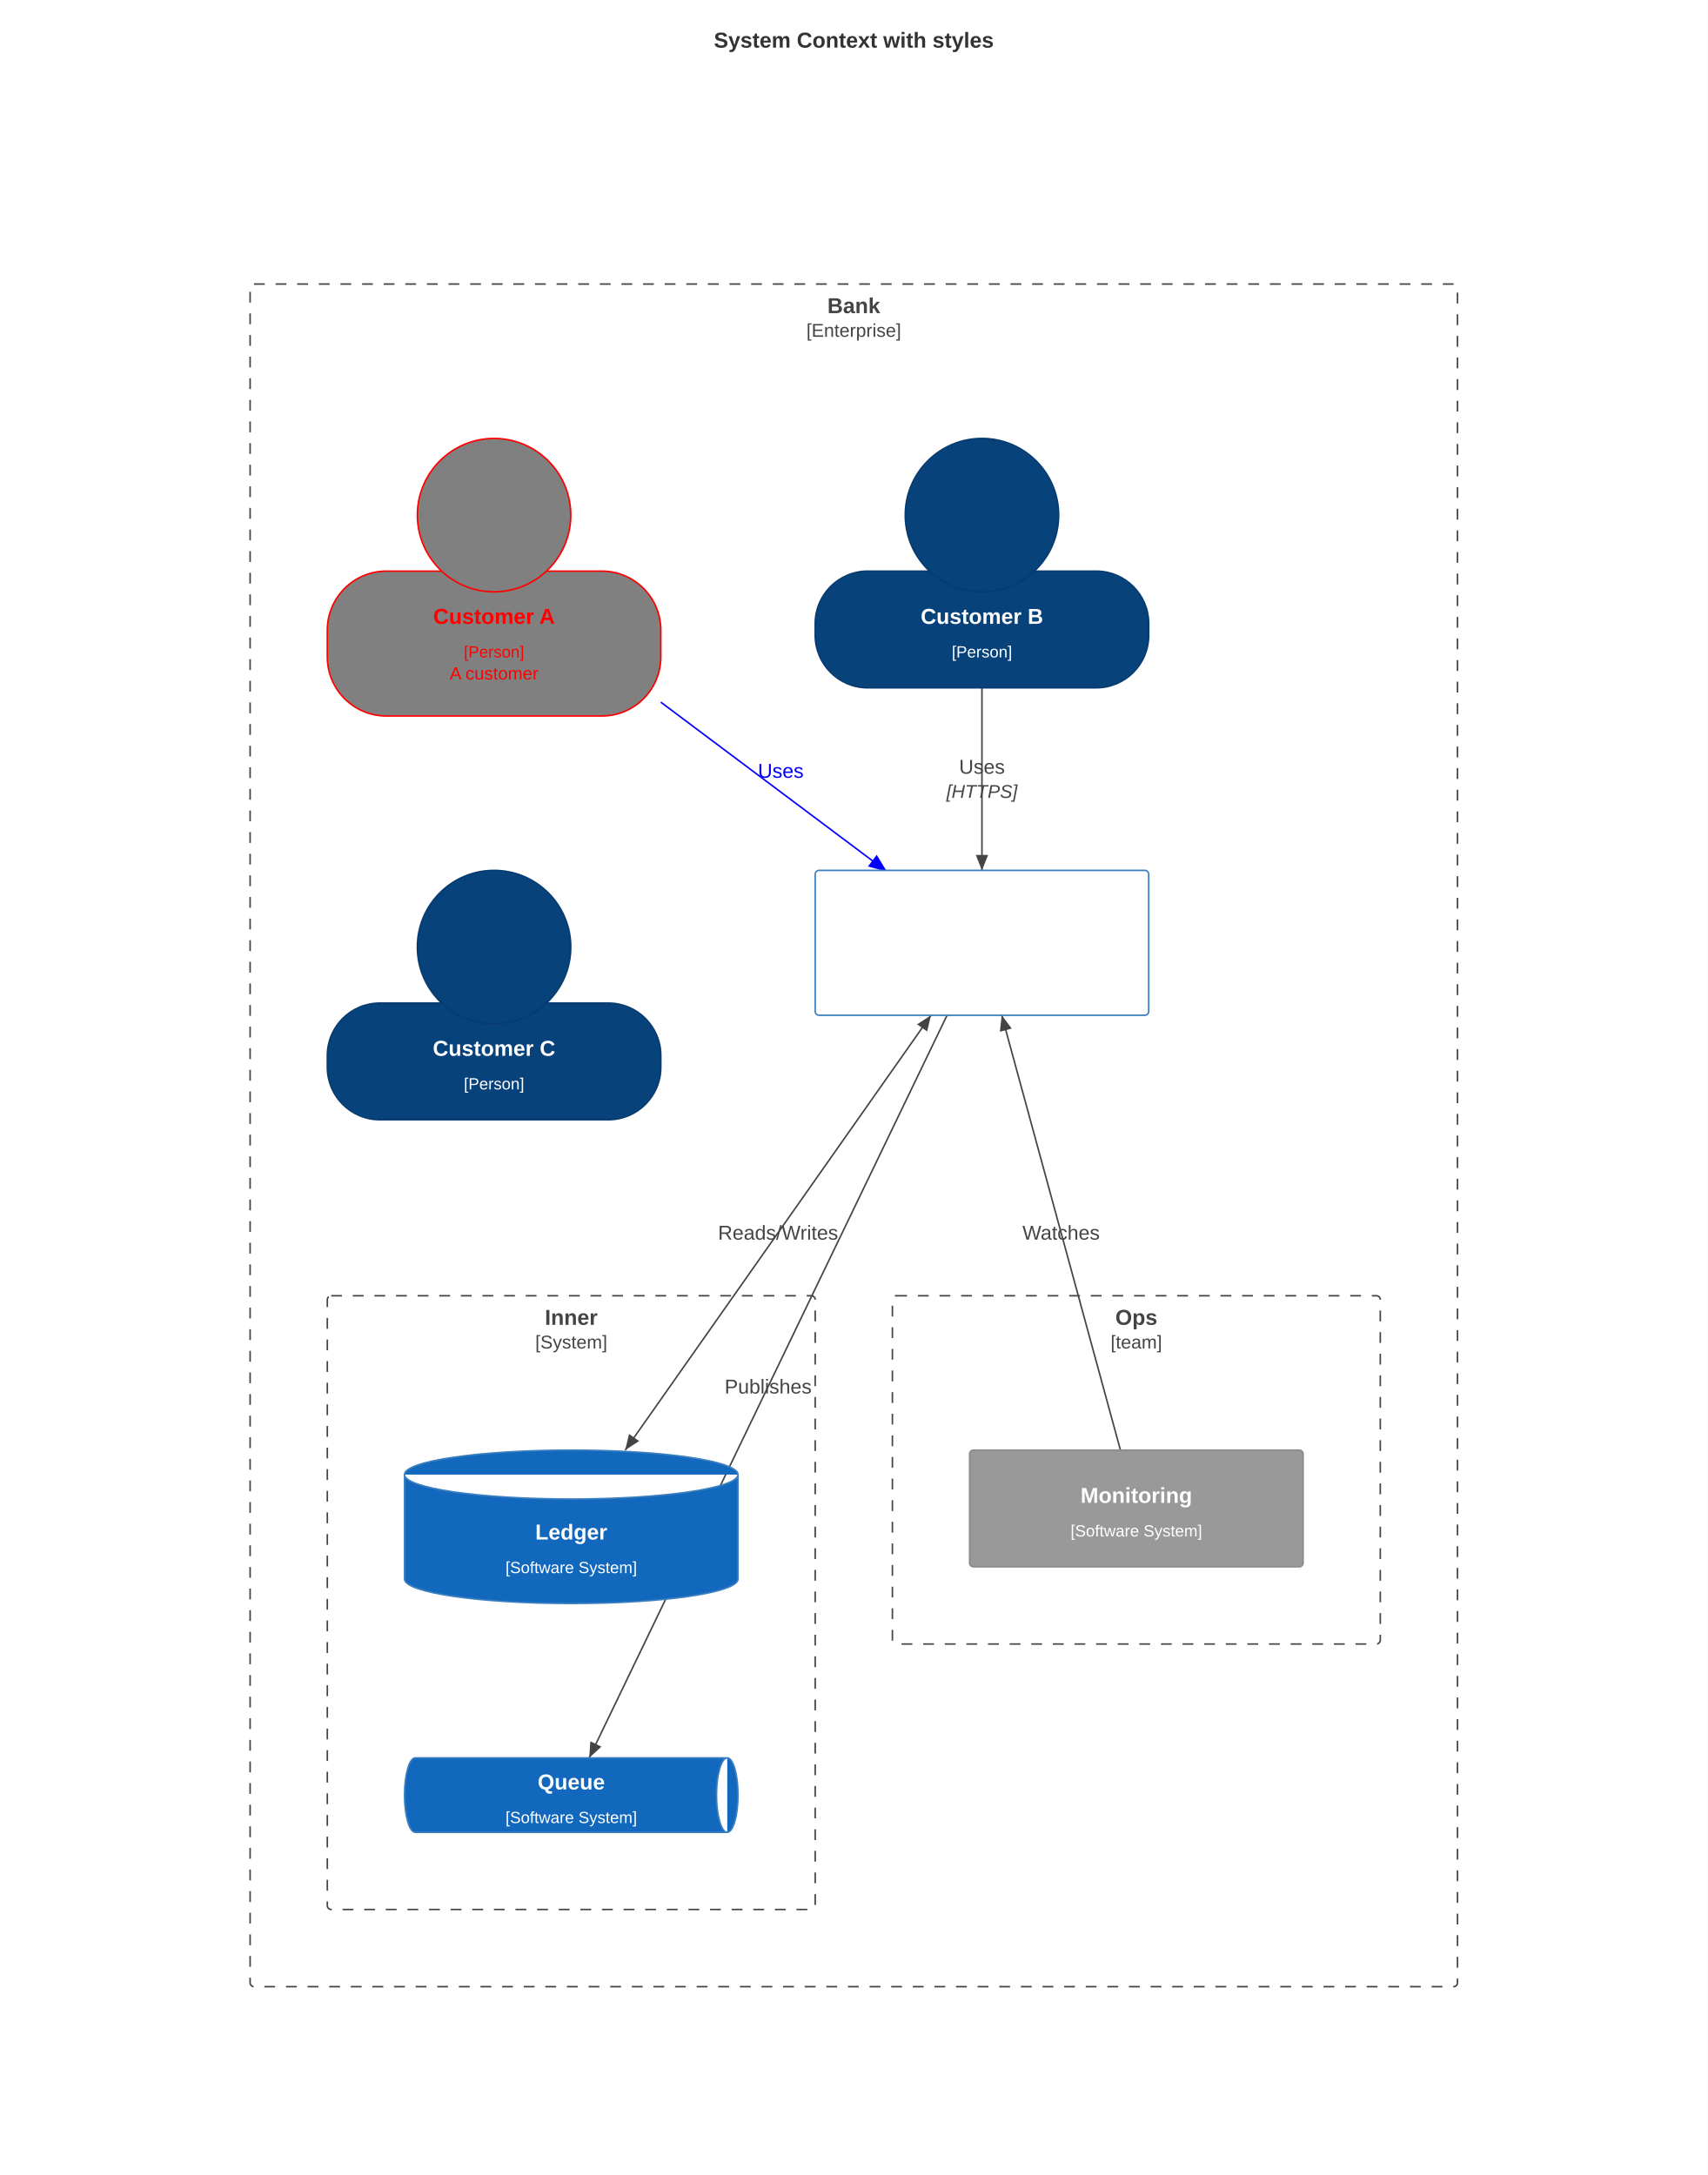
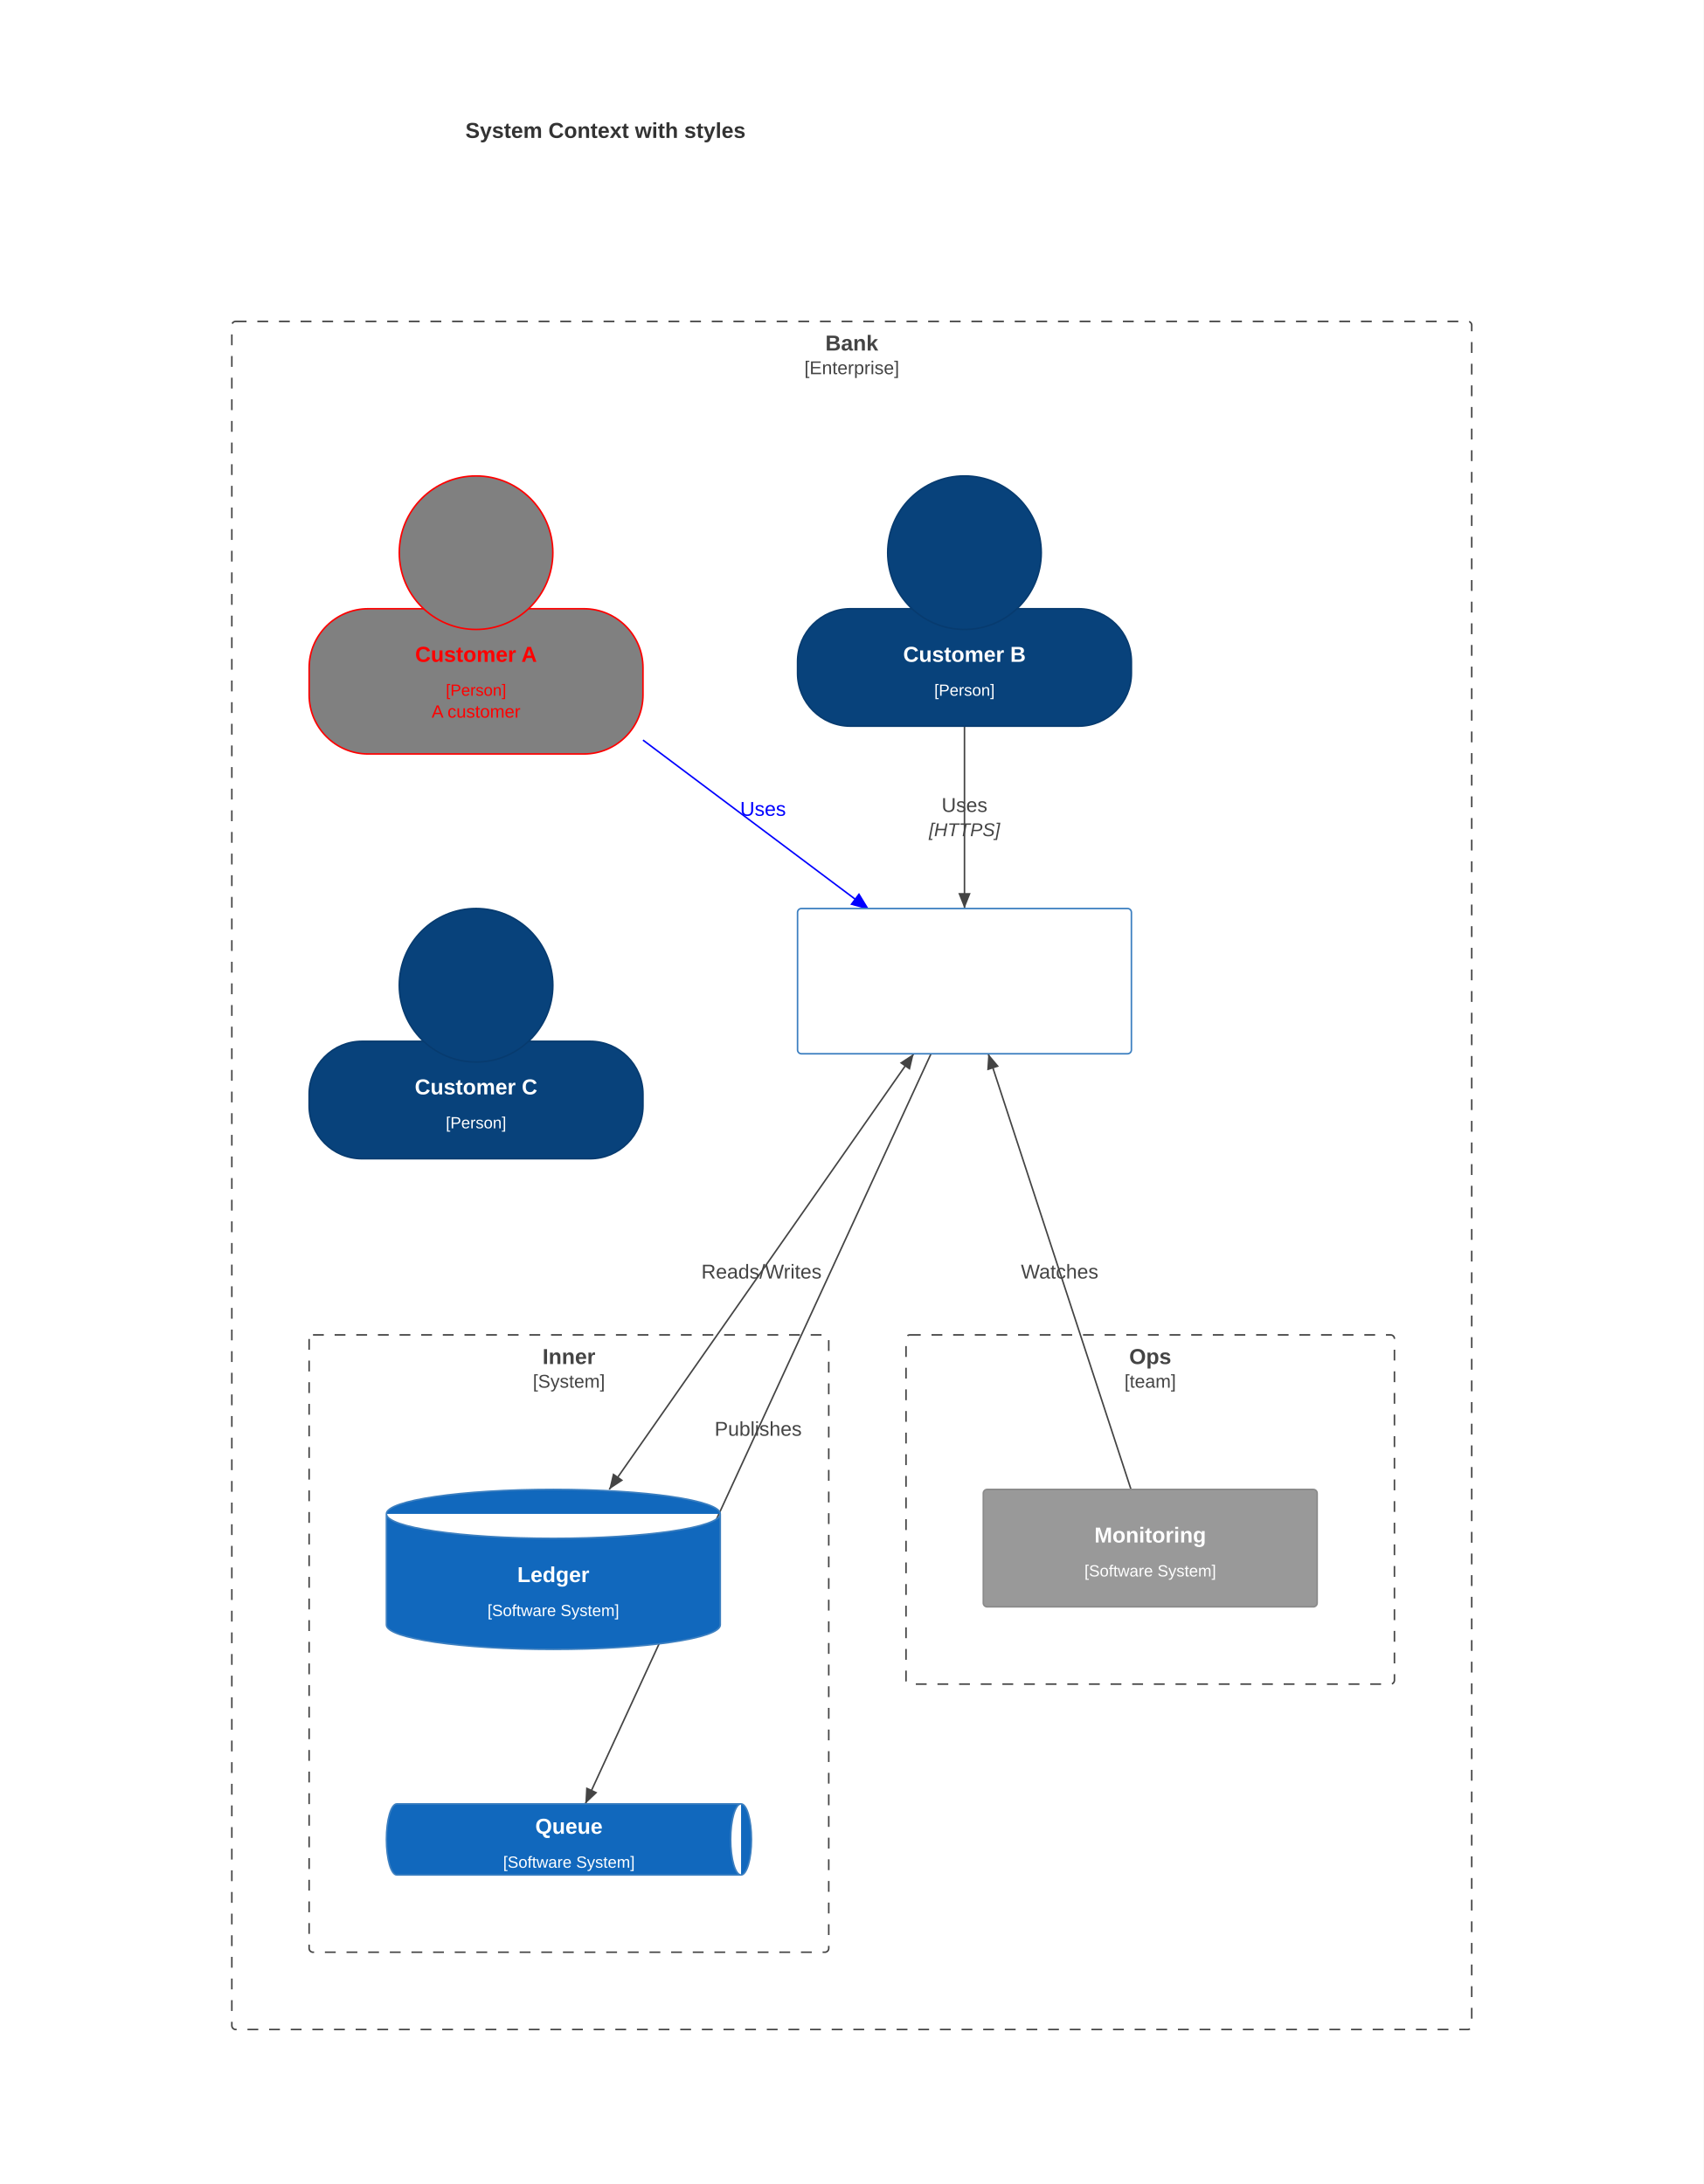
- <svg xmlns="http://www.w3.org/2000/svg" id="mermaid" class="c4" width="1106" height="1408.88" viewBox="-12 -46 1106 1408.88" role="graphics-document document" aria-roledescription="c4">
+ <svg xmlns="http://www.w3.org/2000/svg" id="mermaid" class="c4" width="1102.18" height="1413.4" viewBox="0 -70 1102.18 1413.4" role="graphics-document document" aria-roledescription="c4">
  <style>#mermaid{font-family:"trebuchet ms",verdana,arial,sans-serif;font-size:16px;fill:#333;}#mermaid .ct{fill:#fff;}#mermaid .ct.ext{fill:#fff;}#mermaid .cn{font-weight:bold;font-size:14px;}#mermaid .cs{font-size:10.5px;}#mermaid .cd{font-size:11.48px;}#mermaid .cb{fill:none;stroke:#444;stroke-width:1px;stroke-dasharray:7,7;}#mermaid .cbt{font-weight:bold;font-size:14px;fill:#444;}#mermaid .cbs{font-size:12px;fill:#444;}#mermaid .cr{fill:none;stroke:#444;stroke-width:1px;}#mermaid .crh{fill:#444;}#mermaid .crl{font-size:13px;fill:#444;}#mermaid .crt{font-size:12px;font-style:italic;fill:#444;}#mermaid .crx{fill:inherit;}#mermaid .crc .cr{stroke:inherit;}#mermaid .crc .crh{fill:inherit;}</style>
-   <rect x="-12" y="-46" width="1106" height="1408.88" fill="white" />
-   <text class="cn" x="541" y="-20" text-anchor="middle" dominant-baseline="central">System Context with styles</text>
-   <rect class="cb" x="150" y="138" width="782" height="1102.88" rx="2.5" />
-   <text class="cbt" x="541" y="152" text-anchor="middle" dominant-baseline="central">Bank</text>
-   <text class="cbs" x="541" y="168" text-anchor="middle" dominant-baseline="central">[Enterprise]</text>
-   <rect class="cb" x="200" y="793.33" width="316" height="397.55" rx="2.5" />
-   <text class="cbt" x="358" y="807.33" text-anchor="middle" dominant-baseline="central">Inner</text>
-   <text class="cbs" x="358" y="823.33" text-anchor="middle" dominant-baseline="central">[System]</text>
-   <rect class="cb" x="566" y="793.33" width="316" height="225.59" rx="2.5" />
-   <text class="cbt" x="724" y="807.33" text-anchor="middle" dominant-baseline="central">Ops</text>
-   <text class="cbs" x="724" y="823.33" text-anchor="middle" dominant-baseline="central">[team]</text>
+   <rect x="0" y="-70" width="1102.18" height="1413.4" fill="white" />
+   <text class="cn" x="301.09" y="14.4" text-anchor="start" dominant-baseline="central">System Context with styles</text>
+   <rect class="cb" x="150" y="138" width="802.18" height="1105.4" rx="2.5" />
+   <text class="cbt" x="551.09" y="152" text-anchor="middle" dominant-baseline="central">Bank</text>
+   <text class="cbs" x="551.09" y="168" text-anchor="middle" dominant-baseline="central">[Enterprise]</text>
+   <rect class="cb" x="200" y="793.89" width="336.18" height="399.51" rx="2.5" />
+   <text class="cbt" x="368.09" y="807.89" text-anchor="middle" dominant-baseline="central">Inner</text>
+   <text class="cbs" x="368.09" y="823.89" text-anchor="middle" dominant-baseline="central">[System]</text>
+   <rect class="cb" x="586.18" y="793.89" width="316" height="226" rx="2.5" />
+   <text class="cbt" x="744.18" y="807.89" text-anchor="middle" dominant-baseline="central">Ops</text>
+   <text class="cbs" x="744.18" y="823.89" text-anchor="middle" dominant-baseline="central">[team]</text>
  <g class="crc" stroke="blue" fill="blue">
-     <path class="cr" d="M416,408.84L561.39,517.8" />
-     <path class="crh" d="M561.39,517.8L550.98,515L555.78,508.6z" />
+     <path class="cr" d="M416,408.96L561.33,517.95" />
+     <path class="crh" d="M561.33,517.95L550.93,515.15L555.73,508.75z" />
  </g>
  <g fill="blue">
-     <text class="crl crx" x="493.69" y="453.32" text-anchor="middle" dominant-baseline="central">Uses</text>
+     <text class="crl crx" x="493.66" y="453.46" text-anchor="middle" dominant-baseline="central">Uses</text>
  </g>
-   <path class="cr" d="M624,399.53L624,517.8" />
-   <path class="crh" d="M624,517.8L620,507.8L628,507.8z" />
-   <text class="crl" x="624" y="450.67" text-anchor="middle" dominant-baseline="central">Uses</text>
-   <text class="crt" x="624" y="466.67" text-anchor="middle" dominant-baseline="central">[HTTPS]</text>
-   <path class="cr" d="M591,611.65L392.93,893.33" />
-   <path class="crh" d="M392.93,893.33L395.41,882.85L401.95,887.45z" />
-   <path class="crh" d="M591,611.65L588.52,622.13L581.98,617.53z" />
-   <text class="crl" x="491.96" y="752.49" text-anchor="middle" dominant-baseline="central">Reads/Writes</text>
-   <path class="cr" d="M601.39,611.65L369.62,1092.67" />
-   <path class="crh" d="M369.62,1092.67L370.35,1081.92L377.56,1085.4z" />
-   <text class="crl" x="485.5" y="852.16" text-anchor="middle" dominant-baseline="central">Publishes</text>
-   <path class="cr" d="M713.69,893.33L636.81,611.65" />
-   <path class="crh" d="M636.81,611.65L643.3,620.25L635.58,622.35z" />
-   <text class="crl" x="675.25" y="752.49" text-anchor="middle" dominant-baseline="central">Watches</text>
+   <path class="cr" d="M624,399.95L624,517.95" />
+   <path class="crh" d="M624,517.95L620,507.95L628,507.95z" />
+   <text class="crl" x="624" y="450.95" text-anchor="middle" dominant-baseline="central">Uses</text>
+   <text class="crt" x="624" y="466.95" text-anchor="middle" dominant-baseline="central">[HTTPS]</text>
+   <path class="cr" d="M591.16,611.95L394.16,893.89" />
+   <path class="crh" d="M394.16,893.89L396.61,883.4L403.17,887.99z" />
+   <path class="crh" d="M591.16,611.95L588.71,622.43L582.15,617.85z" />
+   <text class="crl" x="492.66" y="752.92" text-anchor="middle" dominant-baseline="central">Reads/Writes</text>
+   <path class="cr" d="M602.35,611.95L378.68,1097.4" />
+   <path class="crh" d="M378.68,1097.4L379.24,1086.64L386.5,1089.99z" />
+   <text class="crl" x="490.52" y="854.67" text-anchor="middle" dominant-baseline="central">Publishes</text>
+   <path class="cr" d="M731.73,893.89L639.39,611.95" />
+   <path class="crh" d="M639.39,611.95L646.31,620.2L638.7,622.69z" />
+   <text class="crl" x="685.56" y="752.92" text-anchor="middle" dominant-baseline="central">Watches</text>
  <g class="c4-element" fill="red">
-     <rect fill="grey" stroke="red" rx="38.23" x="200" y="323.95" width="216" height="93.85" />
+     <rect fill="grey" stroke="red" rx="38.23" x="200" y="323.95" width="216" height="94" />
    <circle fill="grey" stroke="red" cx="308" cy="287.68" r="49.68" />
-     <text class="cn" x="308" y="353.26" text-anchor="middle" dominant-baseline="central">Customer A</text>
-     <text class="cs" x="308" y="376.22" text-anchor="middle" dominant-baseline="central">[Person]</text>
-     <text class="cd" x="308" y="390.17" text-anchor="middle" dominant-baseline="central">A customer</text>
+     <text class="cn" x="308" y="353.45" text-anchor="middle" dominant-baseline="central">Customer A</text>
+     <text class="cs" x="308" y="376.62" text-anchor="middle" dominant-baseline="central">[Person]</text>
+     <text class="cd" x="308" y="390.45" text-anchor="middle" dominant-baseline="central">A customer</text>
  </g>
  <g class="c4-element" fill="#fff">
-     <rect fill="#08427B" stroke="#073B6F" rx="34.01" x="516" y="323.95" width="216" height="75.59" />
+     <rect fill="#08427B" stroke="#073B6F" rx="34.2" x="516" y="323.95" width="216" height="76" />
    <circle fill="#08427B" stroke="#073B6F" cx="624" cy="287.68" r="49.68" />
-     <text class="cn" x="624" y="353.26" text-anchor="middle" dominant-baseline="central">Customer B</text>
-     <text class="cs" x="624" y="376.22" text-anchor="middle" dominant-baseline="central">[Person]</text>
+     <text class="cn" x="624" y="353.45" text-anchor="middle" dominant-baseline="central">Customer B</text>
+     <text class="cs" x="624" y="376.62" text-anchor="middle" dominant-baseline="central">[Person]</text>
  </g>
  <g class="c4-element" fill="#fff">
-     <rect fill="#08427B" stroke="#073B6F" rx="34.01" x="200" y="603.75" width="216" height="75.58" />
-     <circle fill="#08427B" stroke="#073B6F" cx="308" cy="567.48" r="49.68" />
-     <text class="cn" x="308" y="633.06" text-anchor="middle" dominant-baseline="central">Customer C</text>
-     <text class="cs" x="308" y="656.02" text-anchor="middle" dominant-baseline="central">[Person]</text>
+     <rect fill="#08427B" stroke="#073B6F" rx="34.2" x="200" y="603.89" width="216" height="76" />
+     <circle fill="#08427B" stroke="#073B6F" cx="308" cy="567.63" r="49.68" />
+     <text class="cn" x="308" y="633.39" text-anchor="middle" dominant-baseline="central">Customer C</text>
+     <text class="cs" x="308" y="656.57" text-anchor="middle" dominant-baseline="central">[Person]</text>
  </g>
  <g class="c4-element" fill="#fff">
-     <rect rx="2.5" fill="red;}&lt;script&gt;" stroke="#3C7FC0" x="516" y="517.8" width="216" height="93.85" />
-     <text class="cn" x="624" y="547.11" text-anchor="middle" dominant-baseline="central">Banking System</text>
-     <text class="cs" x="624" y="570.08" text-anchor="middle" dominant-baseline="central">[Software System]</text>
-     <text class="cd" x="624" y="584.02" text-anchor="middle" dominant-baseline="central">Core</text>
+     <rect rx="2.5" fill="red;}&lt;script&gt;" stroke="#3C7FC0" x="516" y="517.95" width="216" height="94" />
+     <text class="cn" x="624" y="547.45" text-anchor="middle" dominant-baseline="central">Banking System</text>
+     <text class="cs" x="624" y="570.62" text-anchor="middle" dominant-baseline="central">[Software System]</text>
+     <text class="cd" x="624" y="584.45" text-anchor="middle" dominant-baseline="central">Core</text>
  </g>
  <g class="c4-element" fill="#fff">
-     <path fill="#1168BD" stroke="#3C7FC0" d="M250,909.17a108,15.84 0 0 1 216,0v67.67a108,15.84 0 0 1 -216,0z M250,909.17a108,15.84 0 0 0 216,0" />
-     <text class="cn" x="358" y="946.39" text-anchor="middle" dominant-baseline="central">Ledger</text>
-     <text class="cs" x="358" y="969.36" text-anchor="middle" dominant-baseline="central">[Software System]</text>
+     <path fill="#1168BD" stroke="#3C7FC0" d="M250,909.73a108,15.84 0 0 1 216,0v71.84a108,15.84 0 0 1 -216,0z M250,909.73a108,15.84 0 0 0 216,0" />
+     <text class="cn" x="358" y="949.02" text-anchor="middle" dominant-baseline="central">Ledger</text>
+     <text class="cs" x="358" y="972.2" text-anchor="middle" dominant-baseline="central">[Software System]</text>
  </g>
  <g class="c4-element" fill="#fff">
-     <path fill="#1168BD" stroke="#3C7FC0" d="M256.96,1092.67h202.08a6.96,24.11 0 0 1 0,48.22h-202.08a6.96,24.11 0 0 1 0,-48.22z M459.04,1092.67a6.96,24.11 0 0 0 0,48.22" />
-     <text class="cn" x="358" y="1108.29" text-anchor="middle" dominant-baseline="central">Queue</text>
-     <text class="cs" x="358" y="1131.26" text-anchor="middle" dominant-baseline="central">[Software System]</text>
+     <path fill="#1168BD" stroke="#3C7FC0" d="M256.73,1097.4h222.73a6.73,23 0 0 1 0,46h-222.73a6.73,23 0 0 1 0,-46z M479.45,1097.4a6.73,23 0 0 0 0,46" />
+     <text class="cn" x="368.09" y="1111.9" text-anchor="middle" dominant-baseline="central">Queue</text>
+     <text class="cs" x="368.09" y="1135.08" text-anchor="middle" dominant-baseline="central">[Software System]</text>
  </g>
  <g class="c4-element" fill="#fff">
-     <rect rx="2.5" fill="#999999" stroke="#8A8A8A" x="616" y="893.33" width="216" height="75.59" />
-     <text class="cn" x="724" y="922.64" text-anchor="middle" dominant-baseline="central">Monitoring</text>
-     <text class="cs" x="724" y="945.61" text-anchor="middle" dominant-baseline="central">[Software System]</text>
+     <rect rx="2.5" fill="#999999" stroke="#8A8A8A" x="636.18" y="893.89" width="216" height="76" />
+     <text class="cn" x="744.18" y="923.39" text-anchor="middle" dominant-baseline="central">Monitoring</text>
+     <text class="cs" x="744.18" y="946.57" text-anchor="middle" dominant-baseline="central">[Software System]</text>
  </g>
</svg>
